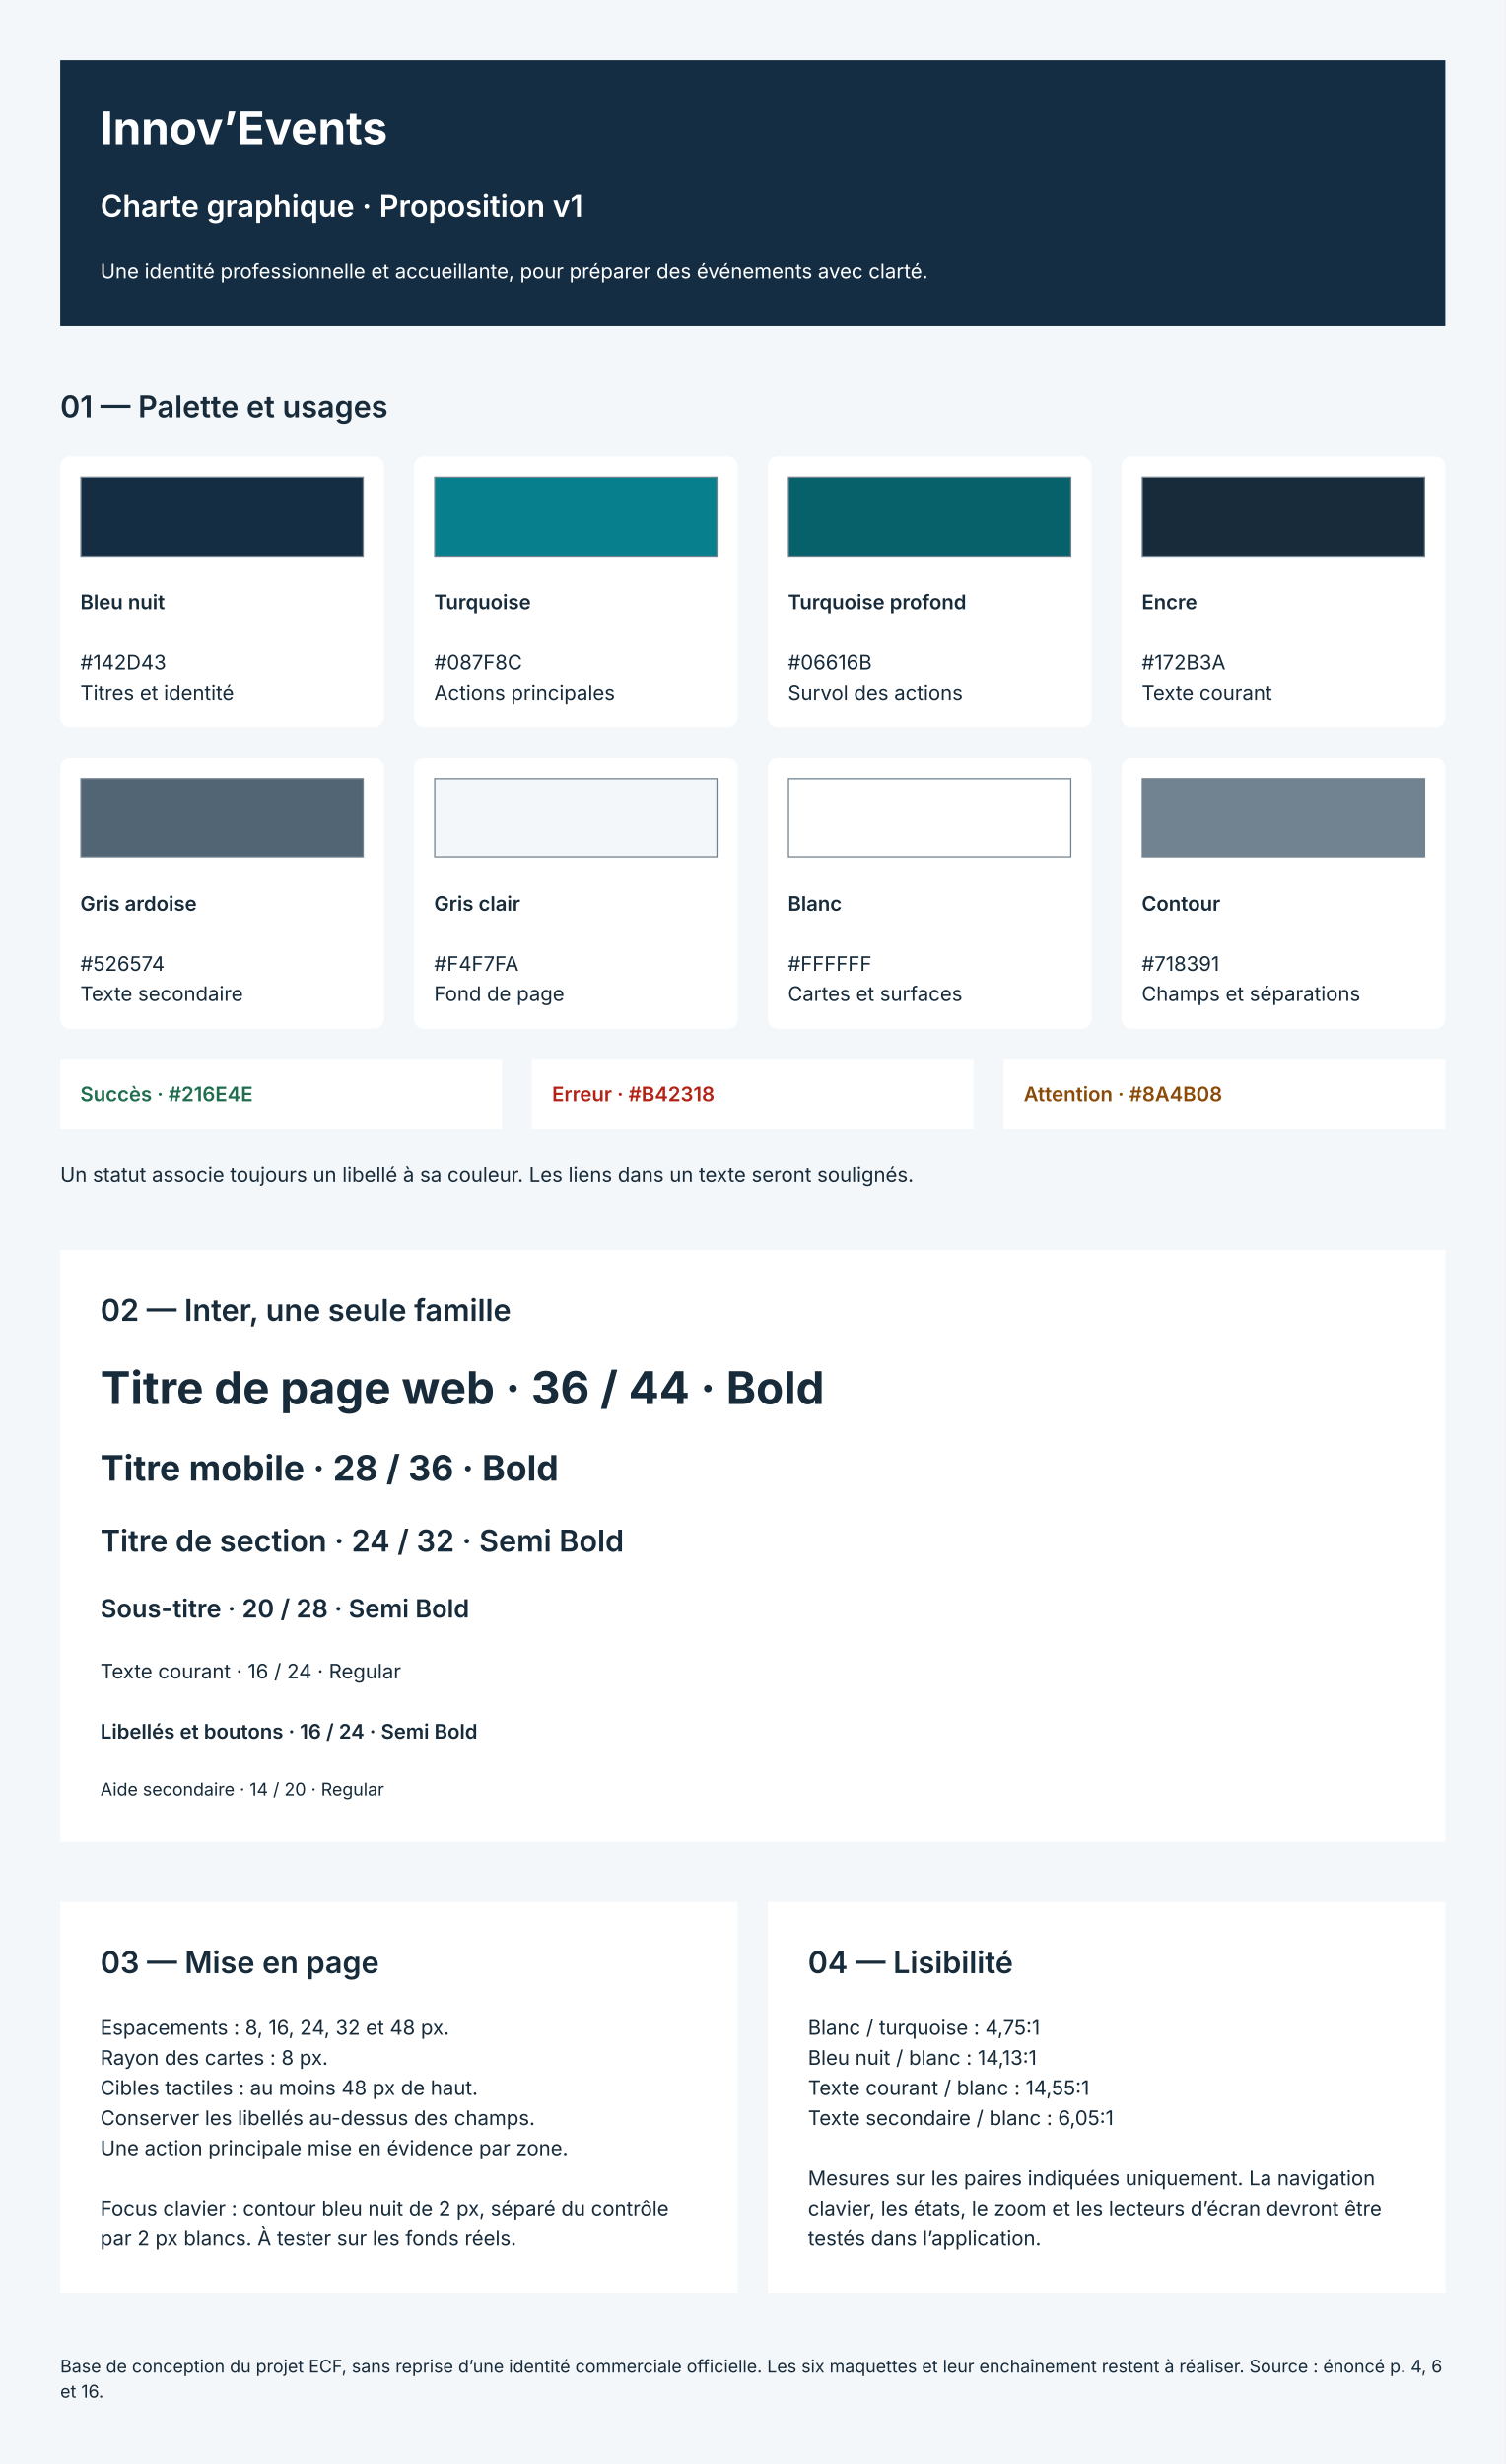
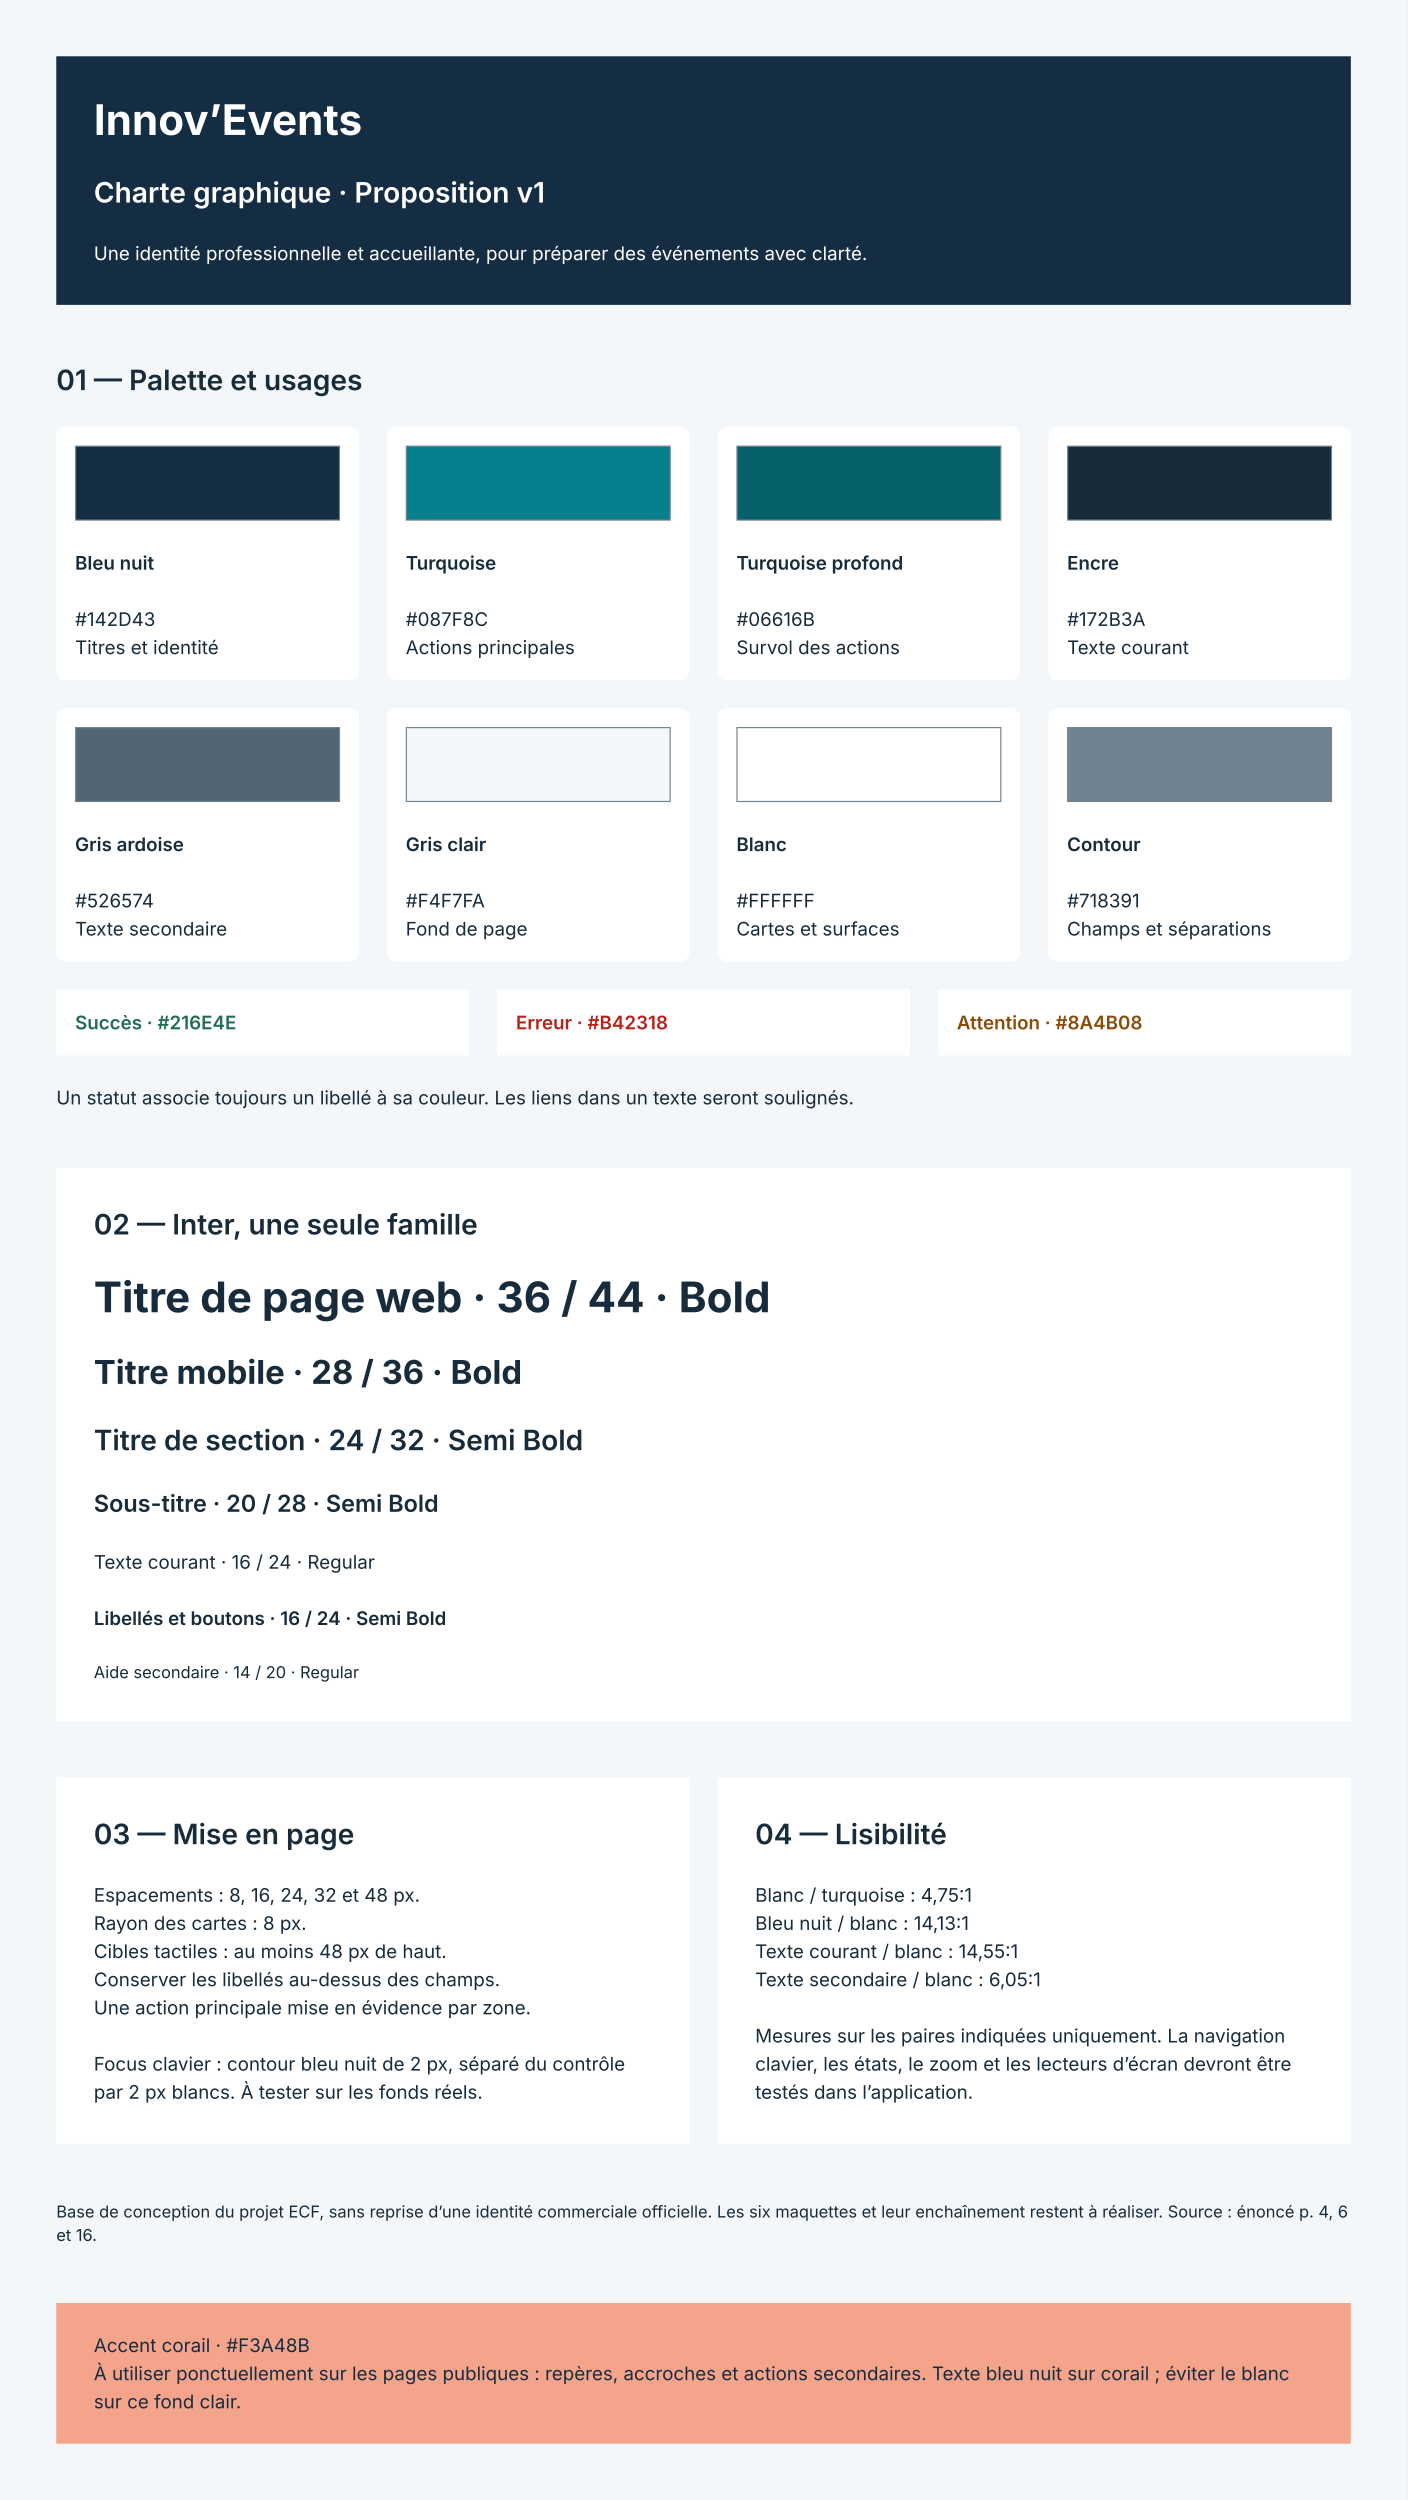
- <svg xmlns="http://www.w3.org/2000/svg" width="1200" height="1964" viewBox="0 0 1200 1964" fill="none">
-   <rect width="1200" height="1964" fill="#F4F7FA" />
+ <svg xmlns="http://www.w3.org/2000/svg" width="1200" height="2132" viewBox="0 0 1200 2132" fill="none">
+   <rect width="1200" height="2132" fill="#F4F7FA" />
  <rect width="1104" height="212" transform="translate(48 48)" fill="#142D43" />
  <text fill="white" style="white-space: pre" xml:space="preserve" font-family="Inter" font-size="36" font-weight="bold" letter-spacing="0em">
    <tspan x="80" y="115.091">Innov’Events</tspan>
  </text>
  <text fill="white" style="white-space: pre" xml:space="preserve" font-family="Inter" font-size="24" font-weight="600" letter-spacing="0em">
    <tspan x="80" y="172.727">Charte graphique · Proposition v1</tspan>
  </text>
  <text fill="white" style="white-space: pre" xml:space="preserve" font-family="Inter" font-size="16" letter-spacing="0em">
    <tspan x="80" y="221.818">Une identité professionnelle et accueillante, pour préparer des événements avec clarté.</tspan>
  </text>
  <text fill="#172B3A" style="white-space: pre" xml:space="preserve" font-family="Inter" font-size="24" font-weight="600" letter-spacing="0em">
    <tspan x="48" y="332.727">01 — Palette et usages</tspan>
  </text>
  <path d="M48 372C48 367.582 51.582 364 56 364H298C302.418 364 306 367.582 306 372V572C306 576.418 302.418 580 298 580H56C51.582 580 48 576.418 48 572V372Z" fill="white" />
  <rect x="64.5" y="380.5" width="225" height="63" fill="#142D43" stroke="#718391" />
  <text fill="#172B3A" style="white-space: pre" xml:space="preserve" font-family="Inter" font-size="16" font-weight="600" letter-spacing="0em">
    <tspan x="64" y="485.818">Bleu nuit</tspan>
  </text>
  <text fill="#172B3A" style="white-space: pre" xml:space="preserve" font-family="Inter" font-size="16" letter-spacing="0em">
    <tspan x="64" y="533.818">#142D43
</tspan>
    <tspan x="64" y="557.818">Titres et identité</tspan>
  </text>
  <path d="M330 372C330 367.582 333.582 364 338 364H580C584.418 364 588 367.582 588 372V572C588 576.418 584.418 580 580 580H338C333.582 580 330 576.418 330 572V372Z" fill="white" />
  <rect x="346.5" y="380.5" width="225" height="63" fill="#087F8C" stroke="#718391" />
  <text fill="#172B3A" style="white-space: pre" xml:space="preserve" font-family="Inter" font-size="16" font-weight="600" letter-spacing="0em">
    <tspan x="346" y="485.818">Turquoise</tspan>
  </text>
  <text fill="#172B3A" style="white-space: pre" xml:space="preserve" font-family="Inter" font-size="16" letter-spacing="0em">
    <tspan x="346" y="533.818">#087F8C
</tspan>
    <tspan x="346" y="557.818">Actions principales</tspan>
  </text>
  <path d="M612 372C612 367.582 615.582 364 620 364H862C866.418 364 870 367.582 870 372V572C870 576.418 866.418 580 862 580H620C615.582 580 612 576.418 612 572V372Z" fill="white" />
  <rect x="628.5" y="380.5" width="225" height="63" fill="#06616B" stroke="#718391" />
  <text fill="#172B3A" style="white-space: pre" xml:space="preserve" font-family="Inter" font-size="16" font-weight="600" letter-spacing="0em">
    <tspan x="628" y="485.818">Turquoise profond</tspan>
  </text>
  <text fill="#172B3A" style="white-space: pre" xml:space="preserve" font-family="Inter" font-size="16" letter-spacing="0em">
    <tspan x="628" y="533.818">#06616B
</tspan>
    <tspan x="628" y="557.818">Survol des actions</tspan>
  </text>
  <path d="M894 372C894 367.582 897.582 364 902 364H1144C1148.42 364 1152 367.582 1152 372V572C1152 576.418 1148.42 580 1144 580H902C897.582 580 894 576.418 894 572V372Z" fill="white" />
  <rect x="910.5" y="380.5" width="225" height="63" fill="#172B3A" stroke="#718391" />
  <text fill="#172B3A" style="white-space: pre" xml:space="preserve" font-family="Inter" font-size="16" font-weight="600" letter-spacing="0em">
    <tspan x="910" y="485.818">Encre</tspan>
  </text>
  <text fill="#172B3A" style="white-space: pre" xml:space="preserve" font-family="Inter" font-size="16" letter-spacing="0em">
    <tspan x="910" y="533.818">#172B3A
</tspan>
    <tspan x="910" y="557.818">Texte courant</tspan>
  </text>
  <path d="M48 612C48 607.582 51.582 604 56 604H298C302.418 604 306 607.582 306 612V812C306 816.418 302.418 820 298 820H56C51.582 820 48 816.418 48 812V612Z" fill="white" />
  <rect x="64.5" y="620.5" width="225" height="63" fill="#526574" stroke="#718391" />
  <text fill="#172B3A" style="white-space: pre" xml:space="preserve" font-family="Inter" font-size="16" font-weight="600" letter-spacing="0em">
    <tspan x="64" y="725.818">Gris ardoise</tspan>
  </text>
  <text fill="#172B3A" style="white-space: pre" xml:space="preserve" font-family="Inter" font-size="16" letter-spacing="0em">
    <tspan x="64" y="773.818">#526574
</tspan>
    <tspan x="64" y="797.818">Texte secondaire</tspan>
  </text>
  <path d="M330 612C330 607.582 333.582 604 338 604H580C584.418 604 588 607.582 588 612V812C588 816.418 584.418 820 580 820H338C333.582 820 330 816.418 330 812V612Z" fill="white" />
  <rect x="346.5" y="620.5" width="225" height="63" fill="#F4F7FA" stroke="#718391" />
  <text fill="#172B3A" style="white-space: pre" xml:space="preserve" font-family="Inter" font-size="16" font-weight="600" letter-spacing="0em">
    <tspan x="346" y="725.818">Gris clair</tspan>
  </text>
  <text fill="#172B3A" style="white-space: pre" xml:space="preserve" font-family="Inter" font-size="16" letter-spacing="0em">
    <tspan x="346" y="773.818">#F4F7FA
</tspan>
    <tspan x="346" y="797.818">Fond de page</tspan>
  </text>
  <path d="M612 612C612 607.582 615.582 604 620 604H862C866.418 604 870 607.582 870 612V812C870 816.418 866.418 820 862 820H620C615.582 820 612 816.418 612 812V612Z" fill="white" />
  <rect x="628.5" y="620.5" width="225" height="63" fill="white" stroke="#718391" />
  <text fill="#172B3A" style="white-space: pre" xml:space="preserve" font-family="Inter" font-size="16" font-weight="600" letter-spacing="0em">
    <tspan x="628" y="725.818">Blanc</tspan>
  </text>
  <text fill="#172B3A" style="white-space: pre" xml:space="preserve" font-family="Inter" font-size="16" letter-spacing="0em">
    <tspan x="628" y="773.818">#FFFFFF
</tspan>
    <tspan x="628" y="797.818">Cartes et surfaces</tspan>
  </text>
  <path d="M894 612C894 607.582 897.582 604 902 604H1144C1148.42 604 1152 607.582 1152 612V812C1152 816.418 1148.42 820 1144 820H902C897.582 820 894 816.418 894 812V612Z" fill="white" />
  <rect x="910.5" y="620.5" width="225" height="63" fill="#718391" stroke="#718391" />
  <text fill="#172B3A" style="white-space: pre" xml:space="preserve" font-family="Inter" font-size="16" font-weight="600" letter-spacing="0em">
    <tspan x="910" y="725.818">Contour</tspan>
  </text>
  <text fill="#172B3A" style="white-space: pre" xml:space="preserve" font-family="Inter" font-size="16" letter-spacing="0em">
    <tspan x="910" y="773.818">#718391
</tspan>
    <tspan x="910" y="797.818">Champs et séparations</tspan>
  </text>
  <rect width="352" height="56" transform="translate(48 844)" fill="white" />
  <text fill="#216E4E" style="white-space: pre" xml:space="preserve" font-family="Inter" font-size="16" font-weight="600" letter-spacing="0em">
    <tspan x="64" y="877.818">Succès · #216E4E</tspan>
  </text>
  <rect width="352" height="56" transform="translate(424 844)" fill="white" />
  <text fill="#B42318" style="white-space: pre" xml:space="preserve" font-family="Inter" font-size="16" font-weight="600" letter-spacing="0em">
    <tspan x="440" y="877.818">Erreur · #B42318</tspan>
  </text>
  <rect width="352" height="56" transform="translate(800 844)" fill="white" />
  <text fill="#8A4B08" style="white-space: pre" xml:space="preserve" font-family="Inter" font-size="16" font-weight="600" letter-spacing="0em">
    <tspan x="816" y="877.818">Attention · #8A4B08</tspan>
  </text>
  <text fill="#172B3A" style="white-space: pre" xml:space="preserve" font-family="Inter" font-size="16" letter-spacing="0em">
    <tspan x="48" y="941.818">Un statut associe toujours un libellé à sa couleur. Les liens dans un texte seront soulignés.</tspan>
  </text>
  <rect width="1104" height="472" transform="translate(48 996)" fill="white" />
  <text fill="#172B3A" style="white-space: pre" xml:space="preserve" font-family="Inter" font-size="24" font-weight="600" letter-spacing="0em">
    <tspan x="80" y="1052.73">02 — Inter, une seule famille</tspan>
  </text>
  <text fill="#172B3A" style="white-space: pre" xml:space="preserve" font-family="Inter" font-size="36" font-weight="bold" letter-spacing="0em">
    <tspan x="80" y="1119.09">Titre de page web · 36 / 44 · Bold</tspan>
  </text>
  <text fill="#172B3A" style="white-space: pre" xml:space="preserve" font-family="Inter" font-size="28" font-weight="bold" letter-spacing="0em">
    <tspan x="80" y="1180.18">Titre mobile · 28 / 36 · Bold</tspan>
  </text>
  <text fill="#172B3A" style="white-space: pre" xml:space="preserve" font-family="Inter" font-size="24" font-weight="600" letter-spacing="0em">
    <tspan x="80" y="1236.73">Titre de section · 24 / 32 · Semi Bold</tspan>
  </text>
  <text fill="#172B3A" style="white-space: pre" xml:space="preserve" font-family="Inter" font-size="20" font-weight="600" letter-spacing="0em">
    <tspan x="80" y="1289.27">Sous-titre · 20 / 28 · Semi Bold</tspan>
  </text>
  <text fill="#172B3A" style="white-space: pre" xml:space="preserve" font-family="Inter" font-size="16" letter-spacing="0em">
    <tspan x="80" y="1337.82">Texte courant · 16 / 24 · Regular</tspan>
  </text>
  <text fill="#172B3A" style="white-space: pre" xml:space="preserve" font-family="Inter" font-size="16" font-weight="600" letter-spacing="0em">
    <tspan x="80" y="1385.82">Libellés et boutons · 16 / 24 · Semi Bold</tspan>
  </text>
  <text fill="#172B3A" style="white-space: pre" xml:space="preserve" font-family="Inter" font-size="14" letter-spacing="0em">
    <tspan x="80" y="1431.09">Aide secondaire · 14 / 20 · Regular</tspan>
  </text>
  <rect width="540" height="312" transform="translate(48 1516)" fill="white" />
  <text fill="#172B3A" style="white-space: pre" xml:space="preserve" font-family="Inter" font-size="24" font-weight="600" letter-spacing="0em">
    <tspan x="80" y="1572.73">03 — Mise en page</tspan>
  </text>
  <text fill="#172B3A" style="white-space: pre" xml:space="preserve" font-family="Inter" font-size="16" letter-spacing="0em">
    <tspan x="80" y="1621.82">Espacements : 8, 16, 24, 32 et 48 px.
</tspan>
    <tspan x="80" y="1645.82">Rayon des cartes : 8 px.
</tspan>
    <tspan x="80" y="1669.82">Cibles tactiles : au moins 48 px de haut.
</tspan>
    <tspan x="80" y="1693.82">Conserver les libellés au-dessus des champs.
</tspan>
    <tspan x="80" y="1717.82">Une action principale mise en évidence par zone.</tspan>
  </text>
  <text fill="#172B3A" style="white-space: pre" xml:space="preserve" font-family="Inter" font-size="16" letter-spacing="0em">
    <tspan x="80" y="1765.82">Focus clavier : contour bleu nuit de 2 px, séparé du contrôle </tspan>
    <tspan x="80" y="1789.82">par 2 px blancs. À tester sur les fonds réels.</tspan>
  </text>
  <rect width="540" height="312" transform="translate(612 1516)" fill="white" />
  <text fill="#172B3A" style="white-space: pre" xml:space="preserve" font-family="Inter" font-size="24" font-weight="600" letter-spacing="0em">
    <tspan x="644" y="1572.73">04 — Lisibilité</tspan>
  </text>
  <text fill="#172B3A" style="white-space: pre" xml:space="preserve" font-family="Inter" font-size="16" letter-spacing="0em">
    <tspan x="644" y="1621.82">Blanc / turquoise : 4,75:1
</tspan>
    <tspan x="644" y="1645.82">Bleu nuit / blanc : 14,13:1
</tspan>
    <tspan x="644" y="1669.82">Texte courant / blanc : 14,55:1
</tspan>
    <tspan x="644" y="1693.82">Texte secondaire / blanc : 6,05:1</tspan>
  </text>
  <text fill="#172B3A" style="white-space: pre" xml:space="preserve" font-family="Inter" font-size="16" letter-spacing="0em">
    <tspan x="644" y="1741.82">Mesures sur les paires indiquées uniquement. La navigation </tspan>
    <tspan x="644" y="1765.82">clavier, les états, le zoom et les lecteurs d’écran devront être </tspan>
    <tspan x="644" y="1789.82">testés dans l’application.</tspan>
  </text>
  <text fill="#172B3A" style="white-space: pre" xml:space="preserve" font-family="Inter" font-size="14" letter-spacing="0em">
    <tspan x="48" y="1891.09">Base de conception du projet ECF, sans reprise d’une identité commerciale officielle. Les six maquettes et leur enchaînement restent à réaliser. Source : énoncé p. 4, 6 </tspan>
    <tspan x="48" y="1911.09">et 16.</tspan>
  </text>
+   <rect width="1104" height="120" transform="translate(48 1964)" fill="#F3A48B" />
+   <text fill="#142D43" style="white-space: pre" xml:space="preserve" font-family="Inter" font-size="16" letter-spacing="0em">
+     <tspan x="80" y="2005.82">Accent corail · #F3A48B
+ </tspan>
+     <tspan x="80" y="2029.82">À utiliser ponctuellement sur les pages publiques : repères, accroches et actions secondaires. Texte bleu nuit sur corail ; éviter le blanc </tspan>
+     <tspan x="80" y="2053.82">sur ce fond clair.</tspan>
+   </text>
</svg>
